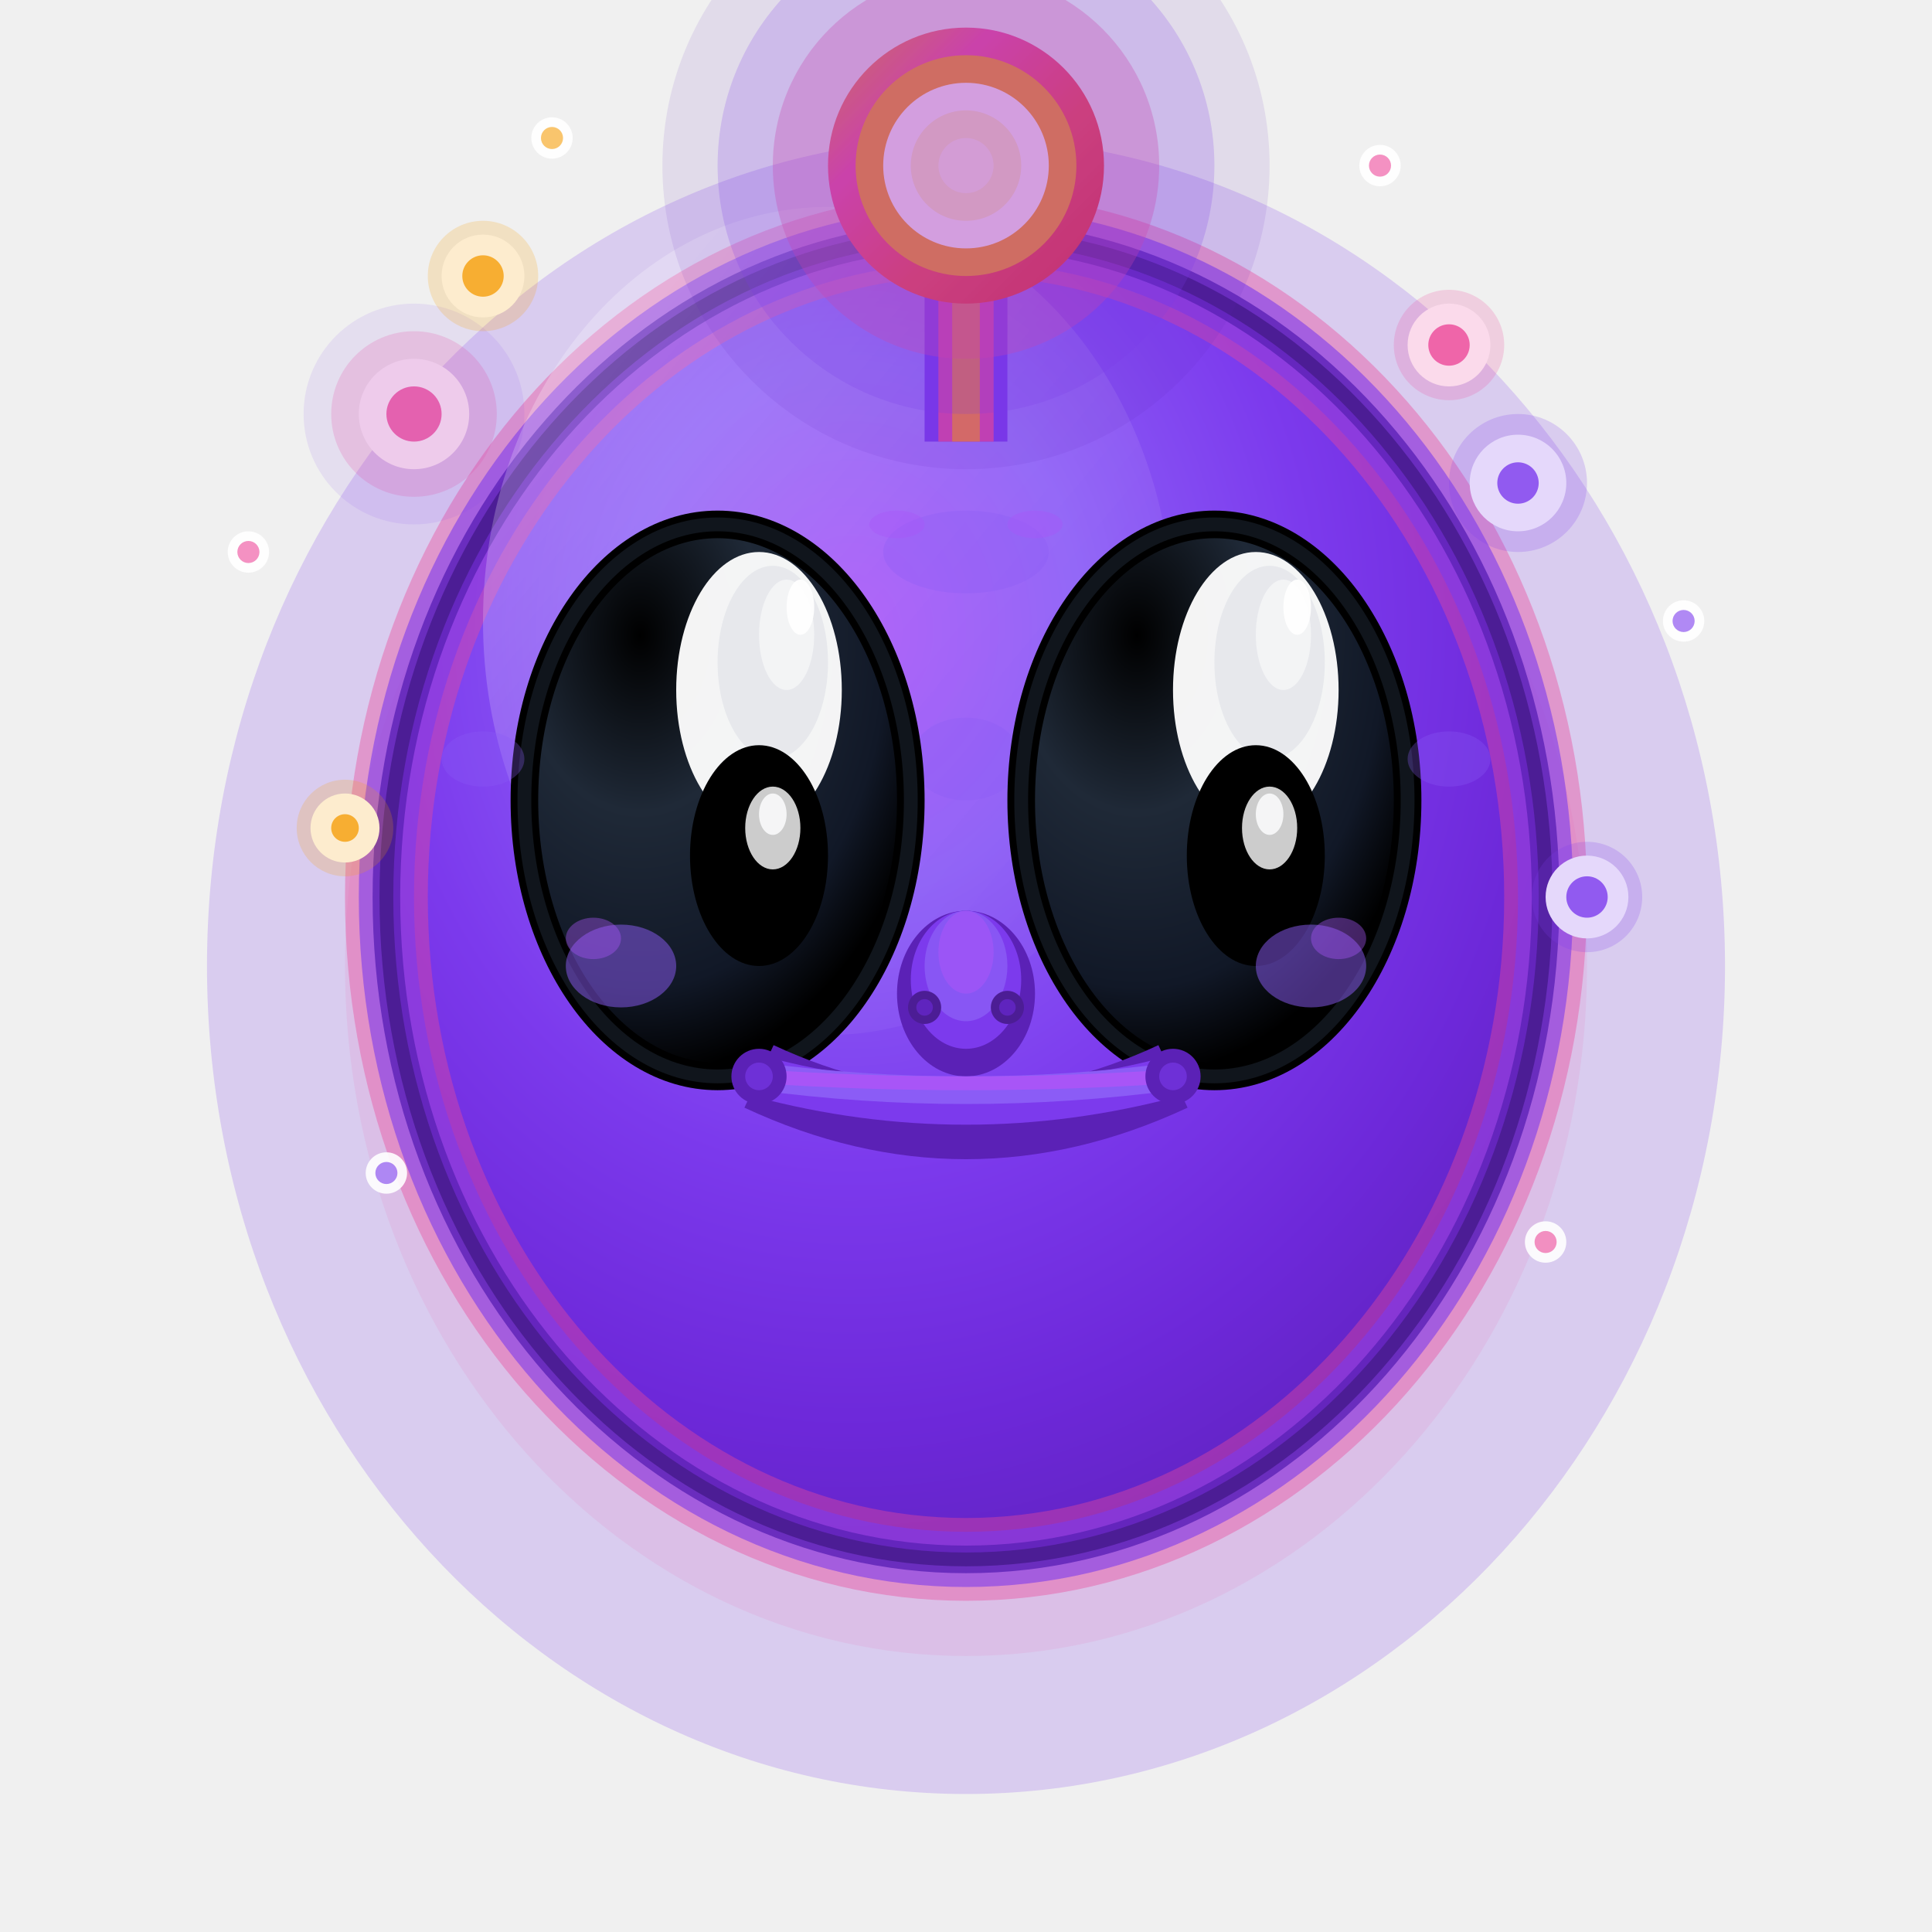
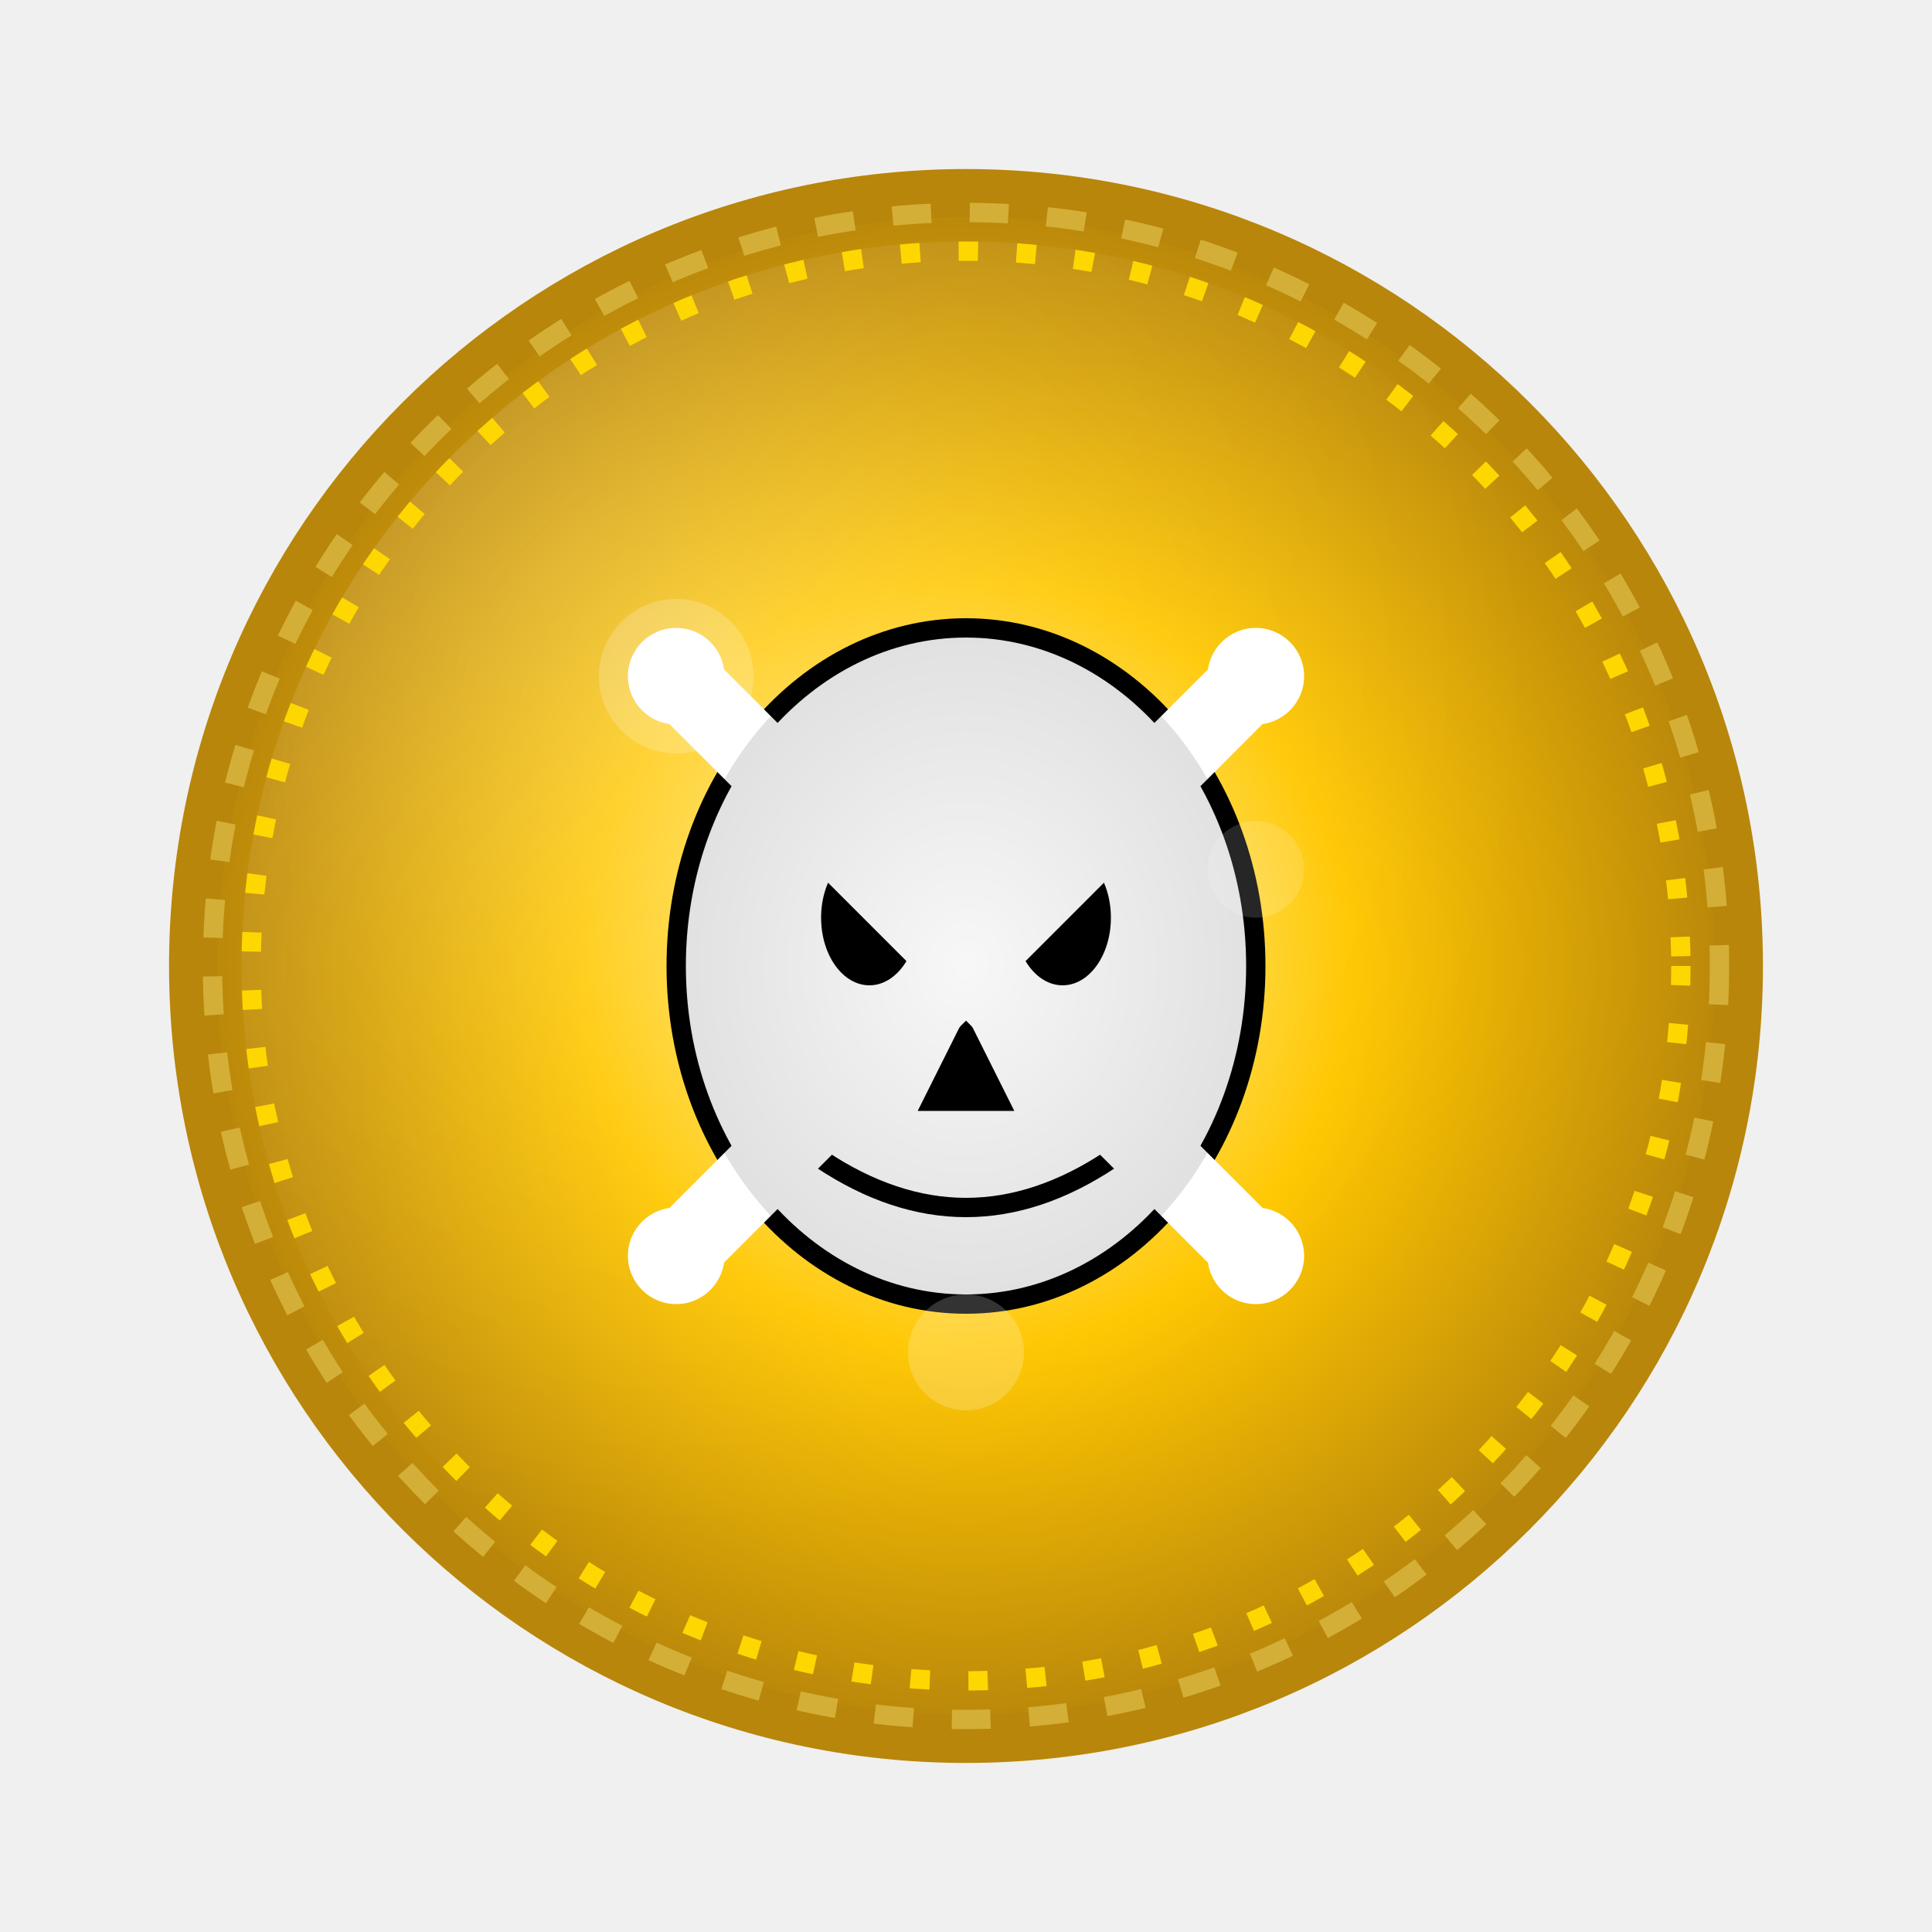
- <svg xmlns="http://www.w3.org/2000/svg" width="32" height="32" viewBox="0 0 120 140" fill="none">
-   <ellipse cx="60" cy="70" rx="55" ry="60" fill="#7C3AED" opacity="0.2" />
-   <ellipse cx="60" cy="70" rx="45" ry="50" fill="#EC4899" opacity="0.1" />
+ <svg xmlns="http://www.w3.org/2000/svg" width="32" height="32" viewBox="0 0 200 200" fill="none">
  <defs>
-     <radialGradient id="headGradient" cx="40%" cy="30%" r="80%">
-       <stop offset="0%" style="stop-color:#A855F7;stop-opacity:1" />
-       <stop offset="25%" style="stop-color:#8B5CF6;stop-opacity:1" />
-       <stop offset="50%" style="stop-color:#7C3AED;stop-opacity:1" />
-       <stop offset="75%" style="stop-color:#6D28D9;stop-opacity:1" />
-       <stop offset="100%" style="stop-color:#5B21B6;stop-opacity:1" />
+     <radialGradient id="goldGradient" cx="50%" cy="50%" r="50%">
+       <stop offset="0%" style="stop-color:#FFF8B0;stop-opacity:1" />
+       <stop offset="50%" style="stop-color:#FFC700;stop-opacity:1" />
+       <stop offset="100%" style="stop-color:#B8860B;stop-opacity:1" />
    </radialGradient>
-     <radialGradient id="eyeGradient" cx="30%" cy="20%" r="80%">
-       <stop offset="0%" style="stop-color:#000000;stop-opacity:1" />
-       <stop offset="40%" style="stop-color:#1F2937;stop-opacity:1" />
-       <stop offset="80%" style="stop-color:#111827;stop-opacity:1" />
-       <stop offset="100%" style="stop-color:#000000;stop-opacity:1" />
+     <radialGradient id="coinShine" cx="30%" cy="30%" r="60%">
+       <stop offset="0%" style="stop-color:#FFFFFF;stop-opacity:0.6" />
+       <stop offset="50%" style="stop-color:#FFFFFF;stop-opacity:0.2" />
+       <stop offset="100%" style="stop-color:#FFFFFF;stop-opacity:0" />
    </radialGradient>
-     <linearGradient id="antennaGradient" x1="0%" y1="0%" x2="100%" y2="100%">
-       <stop offset="0%" style="stop-color:#F59E0B;stop-opacity:1" />
-       <stop offset="30%" style="stop-color:#EC4899;stop-opacity:1" />
-       <stop offset="60%" style="stop-color:#EF4444;stop-opacity:1" />
-       <stop offset="100%" style="stop-color:#DC2626;stop-opacity:1" />
-     </linearGradient>
-     <linearGradient id="headShine" x1="0%" y1="0%" x2="100%" y2="100%">
-       <stop offset="0%" style="stop-color:#FFFFFF;stop-opacity:0.3" />
-       <stop offset="50%" style="stop-color:#FFFFFF;stop-opacity:0.1" />
-       <stop offset="100%" style="stop-color:#FFFFFF;stop-opacity:0" />
-     </linearGradient>
+     <radialGradient id="skullShadow" cx="50%" cy="50%" r="50%">
+       <stop offset="0%" style="stop-color:#000000;stop-opacity:0.1" />
+       <stop offset="100%" style="stop-color:#000000;stop-opacity:0.4" />
+     </radialGradient>
  </defs>
-   <ellipse cx="60" cy="65" rx="42" ry="48" fill="url(#headGradient)" />
-   <ellipse cx="60" cy="65" rx="42" ry="48" stroke="#EC4899" stroke-width="6" opacity="0.4" />
-   <ellipse cx="60" cy="65" rx="42" ry="48" stroke="#7C3AED" stroke-width="4" opacity="0.6" />
-   <ellipse cx="60" cy="65" rx="42" ry="48" stroke="#5B21B6" stroke-width="2" opacity="0.8" />
-   <ellipse cx="60" cy="65" rx="42" ry="48" stroke="#4C1D95" stroke-width="1" />
-   <ellipse cx="50" cy="45" rx="25" ry="30" fill="url(#headShine)" />
-   <ellipse cx="50" cy="50" rx="3" ry="4" fill="#8B5CF6" opacity="0.4" />
-   <ellipse cx="70" cy="50" rx="3" ry="4" fill="#8B5CF6" opacity="0.4" />
-   <ellipse cx="60" cy="55" rx="4" ry="3" fill="#8B5CF6" opacity="0.3" />
-   <ellipse cx="60" cy="40" rx="6" ry="3" fill="#8B5CF6" opacity="0.3" />
-   <ellipse cx="55" cy="38" rx="2" ry="1" fill="#A855F7" opacity="0.4" />
-   <ellipse cx="65" cy="38" rx="2" ry="1" fill="#A855F7" opacity="0.4" />
-   <ellipse cx="42" cy="58" rx="14" ry="20" fill="url(#eyeGradient)" />
-   <ellipse cx="78" cy="58" rx="14" ry="20" fill="url(#eyeGradient)" />
-   <ellipse cx="42" cy="58" rx="14" ry="20" stroke="#000000" stroke-width="2" />
-   <ellipse cx="78" cy="58" rx="14" ry="20" stroke="#000000" stroke-width="2" />
-   <ellipse cx="42" cy="58" rx="14" ry="20" stroke="#1F2937" stroke-width="1" opacity="0.5" />
-   <ellipse cx="78" cy="58" rx="14" ry="20" stroke="#1F2937" stroke-width="1" opacity="0.5" />
-   <ellipse cx="45" cy="50" rx="6" ry="10" fill="#FFFFFF" opacity="0.95" />
-   <ellipse cx="81" cy="50" rx="6" ry="10" fill="#FFFFFF" opacity="0.95" />
-   <ellipse cx="46" cy="48" rx="4" ry="7" fill="#E5E7EB" opacity="0.9" />
-   <ellipse cx="82" cy="48" rx="4" ry="7" fill="#E5E7EB" opacity="0.9" />
-   <ellipse cx="47" cy="46" rx="2" ry="4" fill="#F3F4F6" opacity="0.95" />
-   <ellipse cx="83" cy="46" rx="2" ry="4" fill="#F3F4F6" opacity="0.95" />
-   <ellipse cx="48" cy="44" rx="1" ry="2" fill="#FFFFFF" opacity="0.9" />
-   <ellipse cx="84" cy="44" rx="1" ry="2" fill="#FFFFFF" opacity="0.9" />
-   <ellipse cx="45" cy="62" rx="5" ry="8" fill="#000000" />
-   <ellipse cx="81" cy="62" rx="5" ry="8" fill="#000000" />
-   <ellipse cx="46" cy="60" rx="2" ry="3" fill="#FFFFFF" opacity="0.8" />
-   <ellipse cx="82" cy="60" rx="2" ry="3" fill="#FFFFFF" opacity="0.8" />
-   <ellipse cx="46" cy="59" rx="1" ry="1.5" fill="#F9FAFB" opacity="0.9" />
-   <ellipse cx="82" cy="59" rx="1" ry="1.5" fill="#F9FAFB" opacity="0.9" />
-   <ellipse cx="60" cy="72" rx="5" ry="6" fill="#5B21B6" />
-   <ellipse cx="60" cy="71" rx="4" ry="5" fill="#7C3AED" />
-   <ellipse cx="60" cy="70" rx="3" ry="4" fill="#8B5CF6" opacity="0.8" />
-   <ellipse cx="60" cy="69" rx="2" ry="3" fill="#A855F7" opacity="0.6" />
-   <circle cx="57" cy="73" r="1.2" fill="#4C1D95" />
-   <circle cx="63" cy="73" r="1.2" fill="#4C1D95" />
-   <circle cx="57" cy="73" r="0.6" fill="#6D28D9" opacity="0.6" />
-   <circle cx="63" cy="73" r="0.6" fill="#6D28D9" opacity="0.6" />
-   <path d="M45 78 Q60 85 75 78" stroke="#5B21B6" stroke-width="5" fill="none" />
-   <path d="M45 78 Q60 82 75 78" stroke="#7C3AED" stroke-width="3" fill="none" />
-   <path d="M45 78 Q60 80 75 78" stroke="#8B5CF6" stroke-width="2" fill="none" />
-   <path d="M45 78 Q60 79 75 78" stroke="#A855F7" stroke-width="1" fill="none" />
-   <circle cx="45" cy="78" r="2" fill="#5B21B6" />
-   <circle cx="75" cy="78" r="2" fill="#5B21B6" />
-   <circle cx="45" cy="78" r="1" fill="#7C3AED" opacity="0.6" />
-   <circle cx="75" cy="78" r="1" fill="#7C3AED" opacity="0.6" />
-   <line x1="60" y1="17" x2="60" y2="32" stroke="#7C3AED" stroke-width="6" />
-   <line x1="60" y1="17" x2="60" y2="32" stroke="#EC4899" stroke-width="4" opacity="0.7" />
-   <line x1="60" y1="17" x2="60" y2="32" stroke="#F59E0B" stroke-width="2" opacity="0.5" />
-   <circle cx="60" cy="12" r="10" fill="url(#antennaGradient)" />
-   <circle cx="60" cy="12" r="8" fill="#F59E0B" />
-   <circle cx="60" cy="12" r="6" fill="#FFFFFF" />
-   <circle cx="60" cy="12" r="4" fill="#FEF3C7" />
-   <circle cx="60" cy="12" r="2" fill="#FFFBEB" />
-   <circle cx="60" cy="12" r="14" fill="#EC4899" opacity="0.3" />
-   <circle cx="60" cy="12" r="18" fill="#7C3AED" opacity="0.2" />
-   <circle cx="60" cy="12" r="22" fill="#5B21B6" opacity="0.1" />
-   <ellipse cx="35" cy="70" rx="4" ry="3" fill="#8B5CF6" opacity="0.5" />
-   <ellipse cx="85" cy="70" rx="4" ry="3" fill="#8B5CF6" opacity="0.5" />
-   <ellipse cx="33" cy="68" rx="2" ry="1.5" fill="#A855F7" opacity="0.4" />
-   <ellipse cx="87" cy="68" rx="2" ry="1.5" fill="#A855F7" opacity="0.4" />
-   <ellipse cx="25" cy="55" rx="3" ry="2" fill="#8B5CF6" opacity="0.3" />
-   <ellipse cx="95" cy="55" rx="3" ry="2" fill="#8B5CF6" opacity="0.3" />
-   <circle cx="20" cy="30" r="4" fill="#FFFFFF" />
-   <circle cx="20" cy="30" r="2" fill="#EC4899" opacity="0.8" />
-   <circle cx="20" cy="30" r="6" fill="#EC4899" opacity="0.2" />
-   <circle cx="20" cy="30" r="8" fill="#7C3AED" opacity="0.1" />
-   <circle cx="100" cy="35" r="3.5" fill="#FFFFFF" />
-   <circle cx="100" cy="35" r="1.5" fill="#7C3AED" opacity="0.8" />
-   <circle cx="100" cy="35" r="5" fill="#7C3AED" opacity="0.2" />
-   <circle cx="25" cy="20" r="3" fill="#FFFFFF" />
-   <circle cx="25" cy="20" r="1.5" fill="#F59E0B" opacity="0.8" />
-   <circle cx="25" cy="20" r="4" fill="#F59E0B" opacity="0.2" />
-   <circle cx="95" cy="25" r="3" fill="#FFFFFF" />
-   <circle cx="95" cy="25" r="1.5" fill="#EC4899" opacity="0.8" />
-   <circle cx="95" cy="25" r="4" fill="#EC4899" opacity="0.2" />
-   <circle cx="105" cy="65" r="3" fill="#FFFFFF" />
-   <circle cx="105" cy="65" r="1.5" fill="#7C3AED" opacity="0.8" />
-   <circle cx="105" cy="65" r="4" fill="#7C3AED" opacity="0.2" />
-   <circle cx="15" cy="60" r="2.5" fill="#FFFFFF" />
-   <circle cx="15" cy="60" r="1" fill="#F59E0B" opacity="0.8" />
-   <circle cx="15" cy="60" r="3.5" fill="#F59E0B" opacity="0.2" />
-   <circle cx="8" cy="40" r="1.5" fill="#FFFFFF" opacity="0.9" />
-   <circle cx="8" cy="40" r="0.8" fill="#EC4899" opacity="0.6" />
-   <circle cx="112" cy="45" r="1.5" fill="#FFFFFF" opacity="0.9" />
-   <circle cx="112" cy="45" r="0.8" fill="#7C3AED" opacity="0.6" />
-   <circle cx="30" cy="10" r="1.5" fill="#FFFFFF" opacity="0.9" />
-   <circle cx="30" cy="10" r="0.8" fill="#F59E0B" opacity="0.6" />
-   <circle cx="90" cy="12" r="1.5" fill="#FFFFFF" opacity="0.9" />
-   <circle cx="90" cy="12" r="0.8" fill="#EC4899" opacity="0.6" />
-   <circle cx="18" cy="85" r="1.5" fill="#FFFFFF" opacity="0.9" />
-   <circle cx="18" cy="85" r="0.8" fill="#7C3AED" opacity="0.6" />
-   <circle cx="102" cy="90" r="1.5" fill="#FFFFFF" opacity="0.9" />
-   <circle cx="102" cy="90" r="0.8" fill="#EC4899" opacity="0.6" />
+   <circle cx="100" cy="100" r="80" fill="url(#goldGradient)" stroke="#B8860B" stroke-width="5" />
+   <circle cx="100" cy="100" r="75" fill="url(#coinShine)" opacity="0.4" />
+   <circle cx="100" cy="100" r="78" stroke="#D4AF37" stroke-width="2" stroke-dasharray="4 4" />
+   <circle cx="100" cy="100" r="74" stroke="#FFD700" stroke-width="2" stroke-dasharray="2 4" />
+   <ellipse cx="100" cy="100" rx="30" ry="35" fill="#FFFFFF" stroke="#000000" stroke-width="2" />
+   <ellipse cx="90" cy="95" rx="5" ry="7" fill="#000000" />
+   <ellipse cx="110" cy="95" rx="5" ry="7" fill="#000000" />
+   <polygon points="100,105 95,115 105,115" fill="#000000" />
+   <path d="M85 120 Q100 130 115 120" stroke="#000000" stroke-width="2" fill="none" />
+   <line x1="70" y1="70" x2="130" y2="130" stroke="#FFFFFF" stroke-width="8" stroke-linecap="round" />
+   <line x1="130" y1="70" x2="70" y2="130" stroke="#FFFFFF" stroke-width="8" stroke-linecap="round" />
+   <circle cx="70" cy="70" r="5" fill="#FFFFFF" />
+   <circle cx="130" cy="130" r="5" fill="#FFFFFF" />
+   <circle cx="70" cy="130" r="5" fill="#FFFFFF" />
+   <circle cx="130" cy="70" r="5" fill="#FFFFFF" />
+   <ellipse cx="100" cy="100" rx="30" ry="35" fill="url(#skullShadow)" opacity="0.3" />
+   <circle cx="70" cy="70" r="8" fill="#FFFFFF" opacity="0.2" />
+   <circle cx="130" cy="90" r="5" fill="#FFFFFF" opacity="0.15" />
+   <circle cx="100" cy="140" r="6" fill="#FFFFFF" opacity="0.2" />
</svg>
